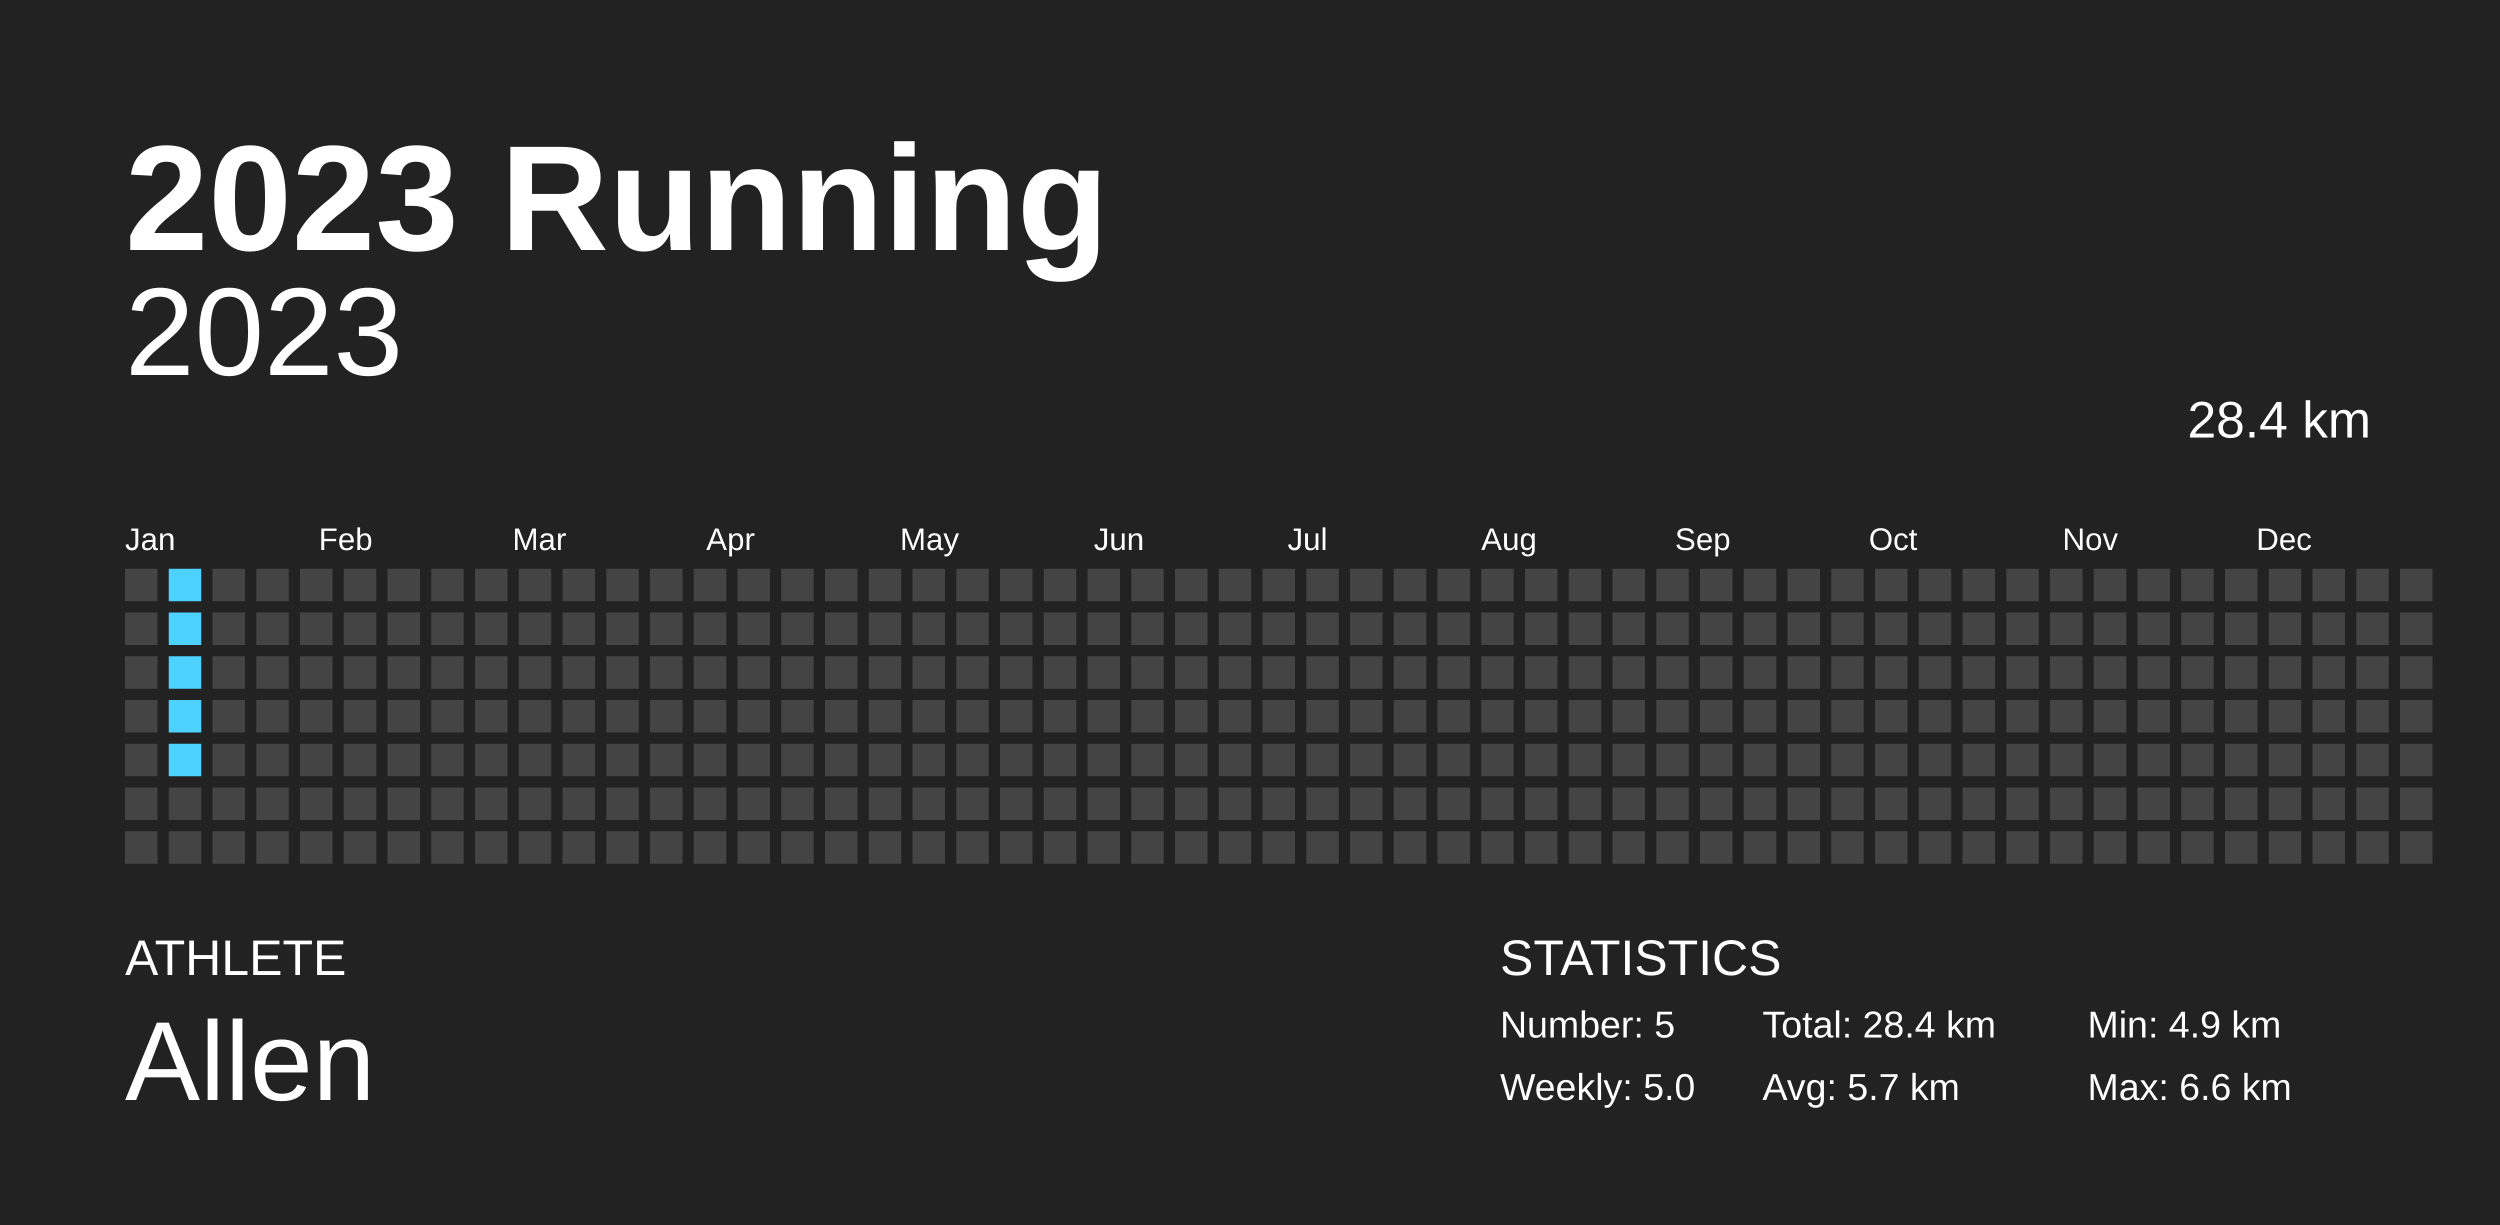
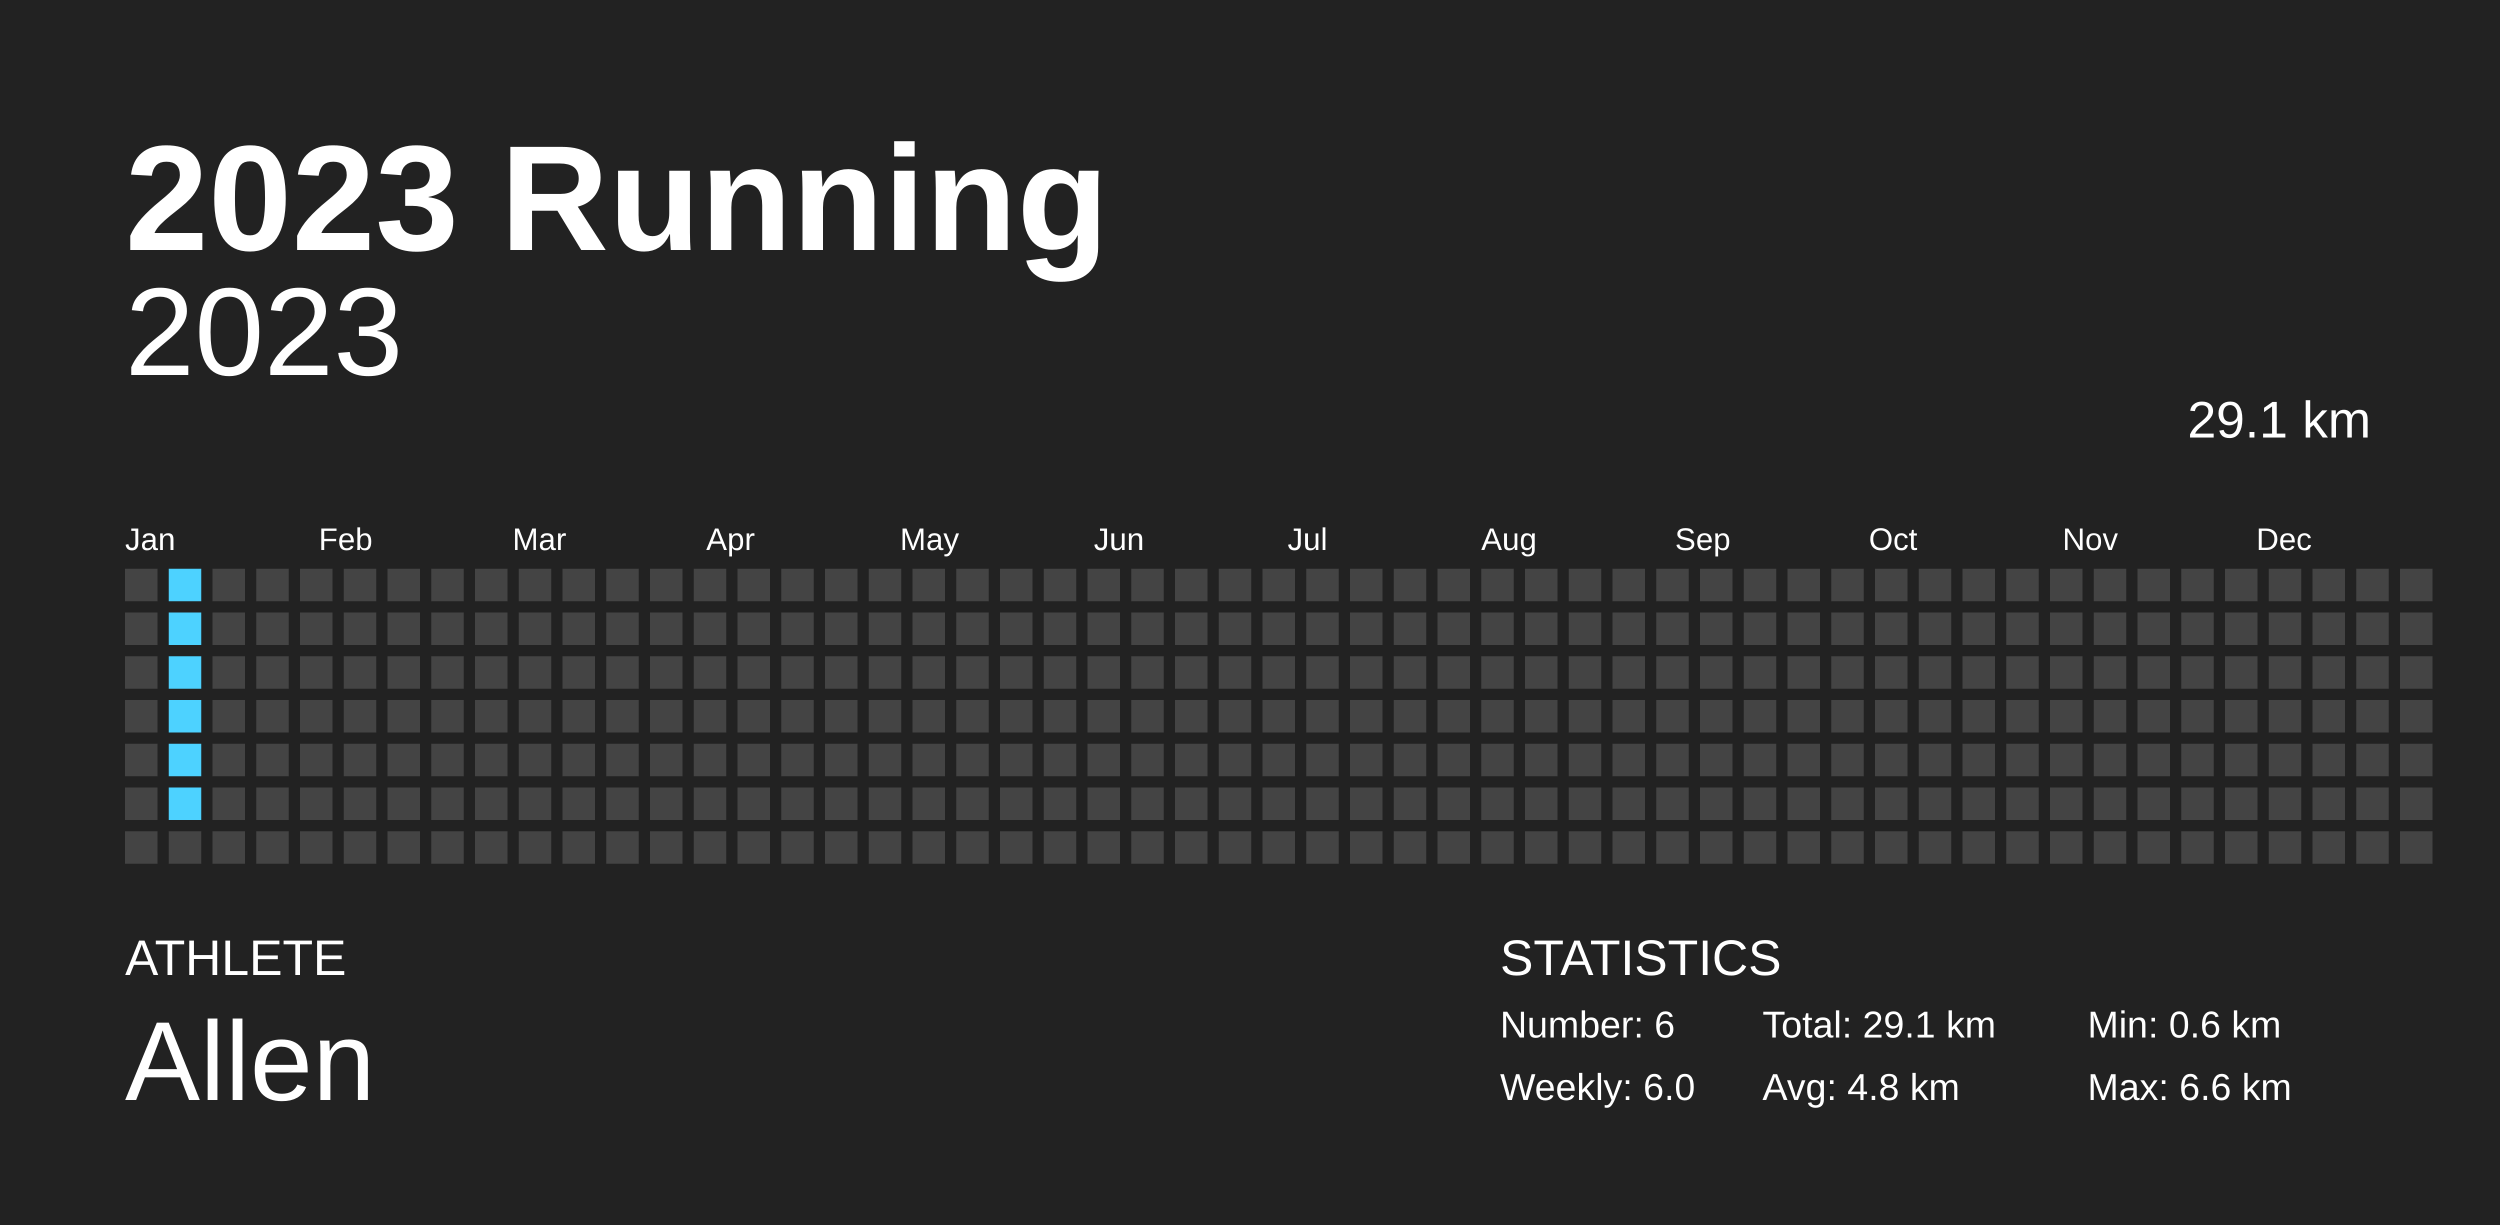
<svg xmlns="http://www.w3.org/2000/svg" baseProfile="full" height="98mm" version="1.1" viewBox="0,0,200,98" width="200mm">
  <defs />
  <rect fill="#222222" height="98" width="200" x="0" y="0" />
  <text fill="#FFFFFF" style="font-size:12px; font-family:Arial; font-weight:bold;" x="10" y="20">2023 Running</text>
  <text fill="#FFFFFF" style="font-size:4px; font-family:Arial" x="10" y="78">ATHLETE</text>
  <text fill="#FFFFFF" style="font-size:9px; font-family:Arial" x="10" y="88">Allen</text>
  <text fill="#FFFFFF" style="font-size:4px; font-family:Arial" x="120" y="78">STATISTICS</text>
-   <text fill="#FFFFFF" style="font-size:3px; font-family:Arial" x="120" y="83">Number: 5</text>
-   <text fill="#FFFFFF" style="font-size:3px; font-family:Arial" x="120" y="88">Weekly: 5.0</text>
-   <text fill="#FFFFFF" style="font-size:3px; font-family:Arial" x="141" y="83">Total: 28.4 km</text>
-   <text fill="#FFFFFF" style="font-size:3px; font-family:Arial" x="141" y="88">Avg: 5.7 km</text>
-   <text fill="#FFFFFF" style="font-size:3px; font-family:Arial" x="167" y="83">Min: 4.9 km</text>
+   <text fill="#FFFFFF" style="font-size:3px; font-family:Arial" x="120" y="83">Number: 6</text>
+   <text fill="#FFFFFF" style="font-size:3px; font-family:Arial" x="120" y="88">Weekly: 6.0</text>
+   <text fill="#FFFFFF" style="font-size:3px; font-family:Arial" x="141" y="83">Total: 29.1 km</text>
+   <text fill="#FFFFFF" style="font-size:3px; font-family:Arial" x="141" y="88">Avg: 4.8 km</text>
+   <text fill="#FFFFFF" style="font-size:3px; font-family:Arial" x="167" y="83">Min: 0.6 km</text>
  <text fill="#FFFFFF" style="font-size:3px; font-family:Arial" x="167" y="88">Max: 6.6 km</text>
  <text alignment-baseline="hanging" fill="#FFFFFF" style="font-size:10.0px; font-family:Arial;" x="10" y="30">2023</text>
-   <text alignment-baseline="hanging" fill="#FFFFFF" style="font-size:4.125px; font-family:Arial;" x="175" y="35">28.4 km</text>
+   <text alignment-baseline="hanging" fill="#FFFFFF" style="font-size:4.125px; font-family:Arial;" x="175" y="35">29.1 km</text>
  <text fill="#FFFFFF" style="font-size:2.5px; font-family:Arial" x="10.0" y="44">Jan</text>
  <text fill="#FFFFFF" style="font-size:2.5px; font-family:Arial" x="25.5" y="44">Feb</text>
  <text fill="#FFFFFF" style="font-size:2.5px; font-family:Arial" x="41.0" y="44">Mar</text>
  <text fill="#FFFFFF" style="font-size:2.5px; font-family:Arial" x="56.5" y="44">Apr</text>
  <text fill="#FFFFFF" style="font-size:2.5px; font-family:Arial" x="72.0" y="44">May</text>
  <text fill="#FFFFFF" style="font-size:2.5px; font-family:Arial" x="87.5" y="44">Jun</text>
  <text fill="#FFFFFF" style="font-size:2.5px; font-family:Arial" x="103.0" y="44">Jul</text>
  <text fill="#FFFFFF" style="font-size:2.5px; font-family:Arial" x="118.5" y="44">Aug</text>
  <text fill="#FFFFFF" style="font-size:2.5px; font-family:Arial" x="134.0" y="44">Sep</text>
  <text fill="#FFFFFF" style="font-size:2.5px; font-family:Arial" x="149.5" y="44">Oct</text>
  <text fill="#FFFFFF" style="font-size:2.5px; font-family:Arial" x="165.0" y="44">Nov</text>
  <text fill="#FFFFFF" style="font-size:2.5px; font-family:Arial" x="180.5" y="44">Dec</text>
  <rect fill="#444444" height="2.6" width="2.6" x="10.0" y="45.5" />
  <rect fill="#444444" height="2.6" width="2.6" x="10.0" y="49.0" />
  <rect fill="#444444" height="2.6" width="2.6" x="10.0" y="52.5" />
  <rect fill="#444444" height="2.6" width="2.6" x="10.0" y="56.0" />
  <rect fill="#444444" height="2.6" width="2.6" x="10.0" y="59.5" />
  <rect fill="#444444" height="2.6" width="2.6" x="10.0" y="63.0" />
  <rect fill="#444444" height="2.6" width="2.6" x="10.0" y="66.5" />
  <rect fill="#4dd2ff" height="2.6" width="2.6" x="13.5" y="45.5" />
  <rect fill="#4dd2ff" height="2.6" width="2.6" x="13.5" y="49.0" />
  <rect fill="#4dd2ff" height="2.6" width="2.6" x="13.5" y="52.5" />
  <rect fill="#4dd2ff" height="2.6" width="2.6" x="13.5" y="56.0" />
  <rect fill="#4dd2ff" height="2.6" width="2.6" x="13.5" y="59.5" />
-   <rect fill="#444444" height="2.6" width="2.6" x="13.5" y="63.0" />
+   <rect fill="#4dd2ff" height="2.6" width="2.6" x="13.5" y="63.0" />
  <rect fill="#444444" height="2.6" width="2.6" x="13.5" y="66.5" />
  <rect fill="#444444" height="2.6" width="2.6" x="17.0" y="45.5" />
  <rect fill="#444444" height="2.6" width="2.6" x="17.0" y="49.0" />
  <rect fill="#444444" height="2.6" width="2.6" x="17.0" y="52.5" />
  <rect fill="#444444" height="2.6" width="2.6" x="17.0" y="56.0" />
  <rect fill="#444444" height="2.6" width="2.6" x="17.0" y="59.5" />
  <rect fill="#444444" height="2.6" width="2.6" x="17.0" y="63.0" />
  <rect fill="#444444" height="2.6" width="2.6" x="17.0" y="66.5" />
  <rect fill="#444444" height="2.6" width="2.6" x="20.5" y="45.5" />
  <rect fill="#444444" height="2.6" width="2.6" x="20.5" y="49.0" />
  <rect fill="#444444" height="2.6" width="2.6" x="20.5" y="52.5" />
  <rect fill="#444444" height="2.6" width="2.6" x="20.5" y="56.0" />
  <rect fill="#444444" height="2.6" width="2.6" x="20.5" y="59.5" />
  <rect fill="#444444" height="2.6" width="2.6" x="20.5" y="63.0" />
  <rect fill="#444444" height="2.6" width="2.6" x="20.5" y="66.5" />
  <rect fill="#444444" height="2.6" width="2.6" x="24.0" y="45.5" />
  <rect fill="#444444" height="2.6" width="2.6" x="24.0" y="49.0" />
  <rect fill="#444444" height="2.6" width="2.6" x="24.0" y="52.5" />
  <rect fill="#444444" height="2.6" width="2.6" x="24.0" y="56.0" />
  <rect fill="#444444" height="2.6" width="2.6" x="24.0" y="59.5" />
  <rect fill="#444444" height="2.6" width="2.6" x="24.0" y="63.0" />
  <rect fill="#444444" height="2.6" width="2.6" x="24.0" y="66.5" />
  <rect fill="#444444" height="2.6" width="2.6" x="27.5" y="45.5" />
  <rect fill="#444444" height="2.6" width="2.6" x="27.5" y="49.0" />
  <rect fill="#444444" height="2.6" width="2.6" x="27.5" y="52.5" />
  <rect fill="#444444" height="2.6" width="2.6" x="27.5" y="56.0" />
  <rect fill="#444444" height="2.6" width="2.6" x="27.5" y="59.5" />
  <rect fill="#444444" height="2.6" width="2.6" x="27.5" y="63.0" />
  <rect fill="#444444" height="2.6" width="2.6" x="27.5" y="66.5" />
  <rect fill="#444444" height="2.6" width="2.6" x="31.0" y="45.5" />
  <rect fill="#444444" height="2.6" width="2.6" x="31.0" y="49.0" />
  <rect fill="#444444" height="2.6" width="2.6" x="31.0" y="52.5" />
  <rect fill="#444444" height="2.6" width="2.6" x="31.0" y="56.0" />
  <rect fill="#444444" height="2.6" width="2.6" x="31.0" y="59.5" />
  <rect fill="#444444" height="2.6" width="2.6" x="31.0" y="63.0" />
  <rect fill="#444444" height="2.6" width="2.6" x="31.0" y="66.5" />
  <rect fill="#444444" height="2.6" width="2.6" x="34.5" y="45.5" />
  <rect fill="#444444" height="2.6" width="2.6" x="34.5" y="49.0" />
  <rect fill="#444444" height="2.6" width="2.6" x="34.5" y="52.5" />
  <rect fill="#444444" height="2.6" width="2.6" x="34.5" y="56.0" />
  <rect fill="#444444" height="2.6" width="2.6" x="34.5" y="59.5" />
  <rect fill="#444444" height="2.6" width="2.6" x="34.5" y="63.0" />
  <rect fill="#444444" height="2.6" width="2.6" x="34.5" y="66.5" />
  <rect fill="#444444" height="2.6" width="2.6" x="38.0" y="45.5" />
  <rect fill="#444444" height="2.6" width="2.6" x="38.0" y="49.0" />
  <rect fill="#444444" height="2.6" width="2.6" x="38.0" y="52.5" />
  <rect fill="#444444" height="2.6" width="2.6" x="38.0" y="56.0" />
  <rect fill="#444444" height="2.6" width="2.6" x="38.0" y="59.5" />
  <rect fill="#444444" height="2.6" width="2.6" x="38.0" y="63.0" />
  <rect fill="#444444" height="2.6" width="2.6" x="38.0" y="66.5" />
  <rect fill="#444444" height="2.6" width="2.6" x="41.5" y="45.5" />
  <rect fill="#444444" height="2.6" width="2.6" x="41.5" y="49.0" />
  <rect fill="#444444" height="2.6" width="2.6" x="41.5" y="52.5" />
  <rect fill="#444444" height="2.6" width="2.6" x="41.5" y="56.0" />
  <rect fill="#444444" height="2.6" width="2.6" x="41.5" y="59.5" />
  <rect fill="#444444" height="2.6" width="2.6" x="41.5" y="63.0" />
  <rect fill="#444444" height="2.6" width="2.6" x="41.5" y="66.5" />
  <rect fill="#444444" height="2.6" width="2.6" x="45.0" y="45.5" />
  <rect fill="#444444" height="2.6" width="2.6" x="45.0" y="49.0" />
  <rect fill="#444444" height="2.6" width="2.6" x="45.0" y="52.5" />
  <rect fill="#444444" height="2.6" width="2.6" x="45.0" y="56.0" />
  <rect fill="#444444" height="2.6" width="2.6" x="45.0" y="59.5" />
  <rect fill="#444444" height="2.6" width="2.6" x="45.0" y="63.0" />
  <rect fill="#444444" height="2.6" width="2.6" x="45.0" y="66.5" />
  <rect fill="#444444" height="2.6" width="2.6" x="48.5" y="45.5" />
  <rect fill="#444444" height="2.6" width="2.6" x="48.5" y="49.0" />
  <rect fill="#444444" height="2.6" width="2.6" x="48.5" y="52.5" />
  <rect fill="#444444" height="2.6" width="2.6" x="48.5" y="56.0" />
  <rect fill="#444444" height="2.6" width="2.6" x="48.5" y="59.5" />
  <rect fill="#444444" height="2.6" width="2.6" x="48.5" y="63.0" />
  <rect fill="#444444" height="2.6" width="2.6" x="48.5" y="66.5" />
  <rect fill="#444444" height="2.6" width="2.6" x="52.0" y="45.5" />
  <rect fill="#444444" height="2.6" width="2.6" x="52.0" y="49.0" />
  <rect fill="#444444" height="2.6" width="2.6" x="52.0" y="52.5" />
  <rect fill="#444444" height="2.6" width="2.6" x="52.0" y="56.0" />
  <rect fill="#444444" height="2.6" width="2.6" x="52.0" y="59.5" />
  <rect fill="#444444" height="2.6" width="2.6" x="52.0" y="63.0" />
  <rect fill="#444444" height="2.6" width="2.6" x="52.0" y="66.5" />
  <rect fill="#444444" height="2.6" width="2.6" x="55.5" y="45.5" />
  <rect fill="#444444" height="2.6" width="2.6" x="55.5" y="49.0" />
  <rect fill="#444444" height="2.6" width="2.6" x="55.5" y="52.5" />
  <rect fill="#444444" height="2.6" width="2.6" x="55.5" y="56.0" />
  <rect fill="#444444" height="2.6" width="2.6" x="55.5" y="59.5" />
  <rect fill="#444444" height="2.6" width="2.6" x="55.5" y="63.0" />
  <rect fill="#444444" height="2.6" width="2.6" x="55.5" y="66.5" />
  <rect fill="#444444" height="2.6" width="2.6" x="59.0" y="45.5" />
  <rect fill="#444444" height="2.6" width="2.6" x="59.0" y="49.0" />
  <rect fill="#444444" height="2.6" width="2.6" x="59.0" y="52.5" />
  <rect fill="#444444" height="2.6" width="2.6" x="59.0" y="56.0" />
  <rect fill="#444444" height="2.6" width="2.6" x="59.0" y="59.5" />
  <rect fill="#444444" height="2.6" width="2.6" x="59.0" y="63.0" />
  <rect fill="#444444" height="2.6" width="2.6" x="59.0" y="66.5" />
  <rect fill="#444444" height="2.6" width="2.6" x="62.5" y="45.5" />
  <rect fill="#444444" height="2.6" width="2.6" x="62.5" y="49.0" />
  <rect fill="#444444" height="2.6" width="2.6" x="62.5" y="52.5" />
  <rect fill="#444444" height="2.6" width="2.6" x="62.5" y="56.0" />
  <rect fill="#444444" height="2.6" width="2.6" x="62.5" y="59.5" />
  <rect fill="#444444" height="2.6" width="2.6" x="62.5" y="63.0" />
  <rect fill="#444444" height="2.6" width="2.6" x="62.5" y="66.5" />
  <rect fill="#444444" height="2.6" width="2.6" x="66.0" y="45.5" />
  <rect fill="#444444" height="2.6" width="2.6" x="66.0" y="49.0" />
  <rect fill="#444444" height="2.6" width="2.6" x="66.0" y="52.5" />
  <rect fill="#444444" height="2.6" width="2.6" x="66.0" y="56.0" />
  <rect fill="#444444" height="2.6" width="2.6" x="66.0" y="59.5" />
  <rect fill="#444444" height="2.6" width="2.6" x="66.0" y="63.0" />
  <rect fill="#444444" height="2.6" width="2.6" x="66.0" y="66.5" />
  <rect fill="#444444" height="2.6" width="2.6" x="69.5" y="45.5" />
  <rect fill="#444444" height="2.6" width="2.6" x="69.5" y="49.0" />
  <rect fill="#444444" height="2.6" width="2.6" x="69.5" y="52.5" />
  <rect fill="#444444" height="2.6" width="2.6" x="69.5" y="56.0" />
  <rect fill="#444444" height="2.6" width="2.6" x="69.5" y="59.5" />
  <rect fill="#444444" height="2.6" width="2.6" x="69.5" y="63.0" />
  <rect fill="#444444" height="2.6" width="2.6" x="69.5" y="66.5" />
  <rect fill="#444444" height="2.6" width="2.6" x="73.0" y="45.5" />
  <rect fill="#444444" height="2.6" width="2.6" x="73.0" y="49.0" />
  <rect fill="#444444" height="2.6" width="2.6" x="73.0" y="52.5" />
  <rect fill="#444444" height="2.6" width="2.6" x="73.0" y="56.0" />
  <rect fill="#444444" height="2.6" width="2.6" x="73.0" y="59.5" />
  <rect fill="#444444" height="2.6" width="2.6" x="73.0" y="63.0" />
  <rect fill="#444444" height="2.6" width="2.6" x="73.0" y="66.5" />
  <rect fill="#444444" height="2.6" width="2.6" x="76.5" y="45.5" />
  <rect fill="#444444" height="2.6" width="2.6" x="76.5" y="49.0" />
  <rect fill="#444444" height="2.6" width="2.6" x="76.5" y="52.5" />
  <rect fill="#444444" height="2.6" width="2.6" x="76.5" y="56.0" />
  <rect fill="#444444" height="2.6" width="2.6" x="76.5" y="59.5" />
  <rect fill="#444444" height="2.6" width="2.6" x="76.5" y="63.0" />
  <rect fill="#444444" height="2.6" width="2.6" x="76.5" y="66.5" />
  <rect fill="#444444" height="2.6" width="2.6" x="80.0" y="45.5" />
  <rect fill="#444444" height="2.6" width="2.6" x="80.0" y="49.0" />
  <rect fill="#444444" height="2.6" width="2.6" x="80.0" y="52.5" />
  <rect fill="#444444" height="2.6" width="2.6" x="80.0" y="56.0" />
  <rect fill="#444444" height="2.6" width="2.6" x="80.0" y="59.5" />
  <rect fill="#444444" height="2.6" width="2.6" x="80.0" y="63.0" />
  <rect fill="#444444" height="2.6" width="2.6" x="80.0" y="66.5" />
  <rect fill="#444444" height="2.6" width="2.6" x="83.5" y="45.5" />
  <rect fill="#444444" height="2.6" width="2.6" x="83.5" y="49.0" />
  <rect fill="#444444" height="2.6" width="2.6" x="83.5" y="52.5" />
  <rect fill="#444444" height="2.6" width="2.6" x="83.5" y="56.0" />
  <rect fill="#444444" height="2.6" width="2.6" x="83.5" y="59.5" />
  <rect fill="#444444" height="2.6" width="2.6" x="83.5" y="63.0" />
  <rect fill="#444444" height="2.6" width="2.6" x="83.5" y="66.5" />
  <rect fill="#444444" height="2.6" width="2.6" x="87.0" y="45.5" />
  <rect fill="#444444" height="2.6" width="2.6" x="87.0" y="49.0" />
  <rect fill="#444444" height="2.6" width="2.6" x="87.0" y="52.5" />
  <rect fill="#444444" height="2.6" width="2.6" x="87.0" y="56.0" />
  <rect fill="#444444" height="2.6" width="2.6" x="87.0" y="59.5" />
  <rect fill="#444444" height="2.6" width="2.6" x="87.0" y="63.0" />
  <rect fill="#444444" height="2.6" width="2.6" x="87.0" y="66.5" />
  <rect fill="#444444" height="2.6" width="2.6" x="90.5" y="45.5" />
  <rect fill="#444444" height="2.6" width="2.6" x="90.5" y="49.0" />
  <rect fill="#444444" height="2.6" width="2.6" x="90.5" y="52.5" />
  <rect fill="#444444" height="2.6" width="2.6" x="90.5" y="56.0" />
  <rect fill="#444444" height="2.6" width="2.6" x="90.5" y="59.5" />
  <rect fill="#444444" height="2.6" width="2.6" x="90.5" y="63.0" />
  <rect fill="#444444" height="2.6" width="2.6" x="90.5" y="66.5" />
  <rect fill="#444444" height="2.6" width="2.6" x="94.0" y="45.5" />
  <rect fill="#444444" height="2.6" width="2.6" x="94.0" y="49.0" />
  <rect fill="#444444" height="2.6" width="2.6" x="94.0" y="52.5" />
  <rect fill="#444444" height="2.6" width="2.6" x="94.0" y="56.0" />
  <rect fill="#444444" height="2.6" width="2.6" x="94.0" y="59.5" />
  <rect fill="#444444" height="2.6" width="2.6" x="94.0" y="63.0" />
  <rect fill="#444444" height="2.6" width="2.6" x="94.0" y="66.5" />
  <rect fill="#444444" height="2.6" width="2.6" x="97.5" y="45.5" />
  <rect fill="#444444" height="2.6" width="2.6" x="97.5" y="49.0" />
  <rect fill="#444444" height="2.6" width="2.6" x="97.5" y="52.5" />
  <rect fill="#444444" height="2.6" width="2.6" x="97.5" y="56.0" />
  <rect fill="#444444" height="2.6" width="2.6" x="97.5" y="59.5" />
  <rect fill="#444444" height="2.6" width="2.6" x="97.5" y="63.0" />
  <rect fill="#444444" height="2.6" width="2.6" x="97.5" y="66.5" />
  <rect fill="#444444" height="2.6" width="2.6" x="101.0" y="45.5" />
  <rect fill="#444444" height="2.6" width="2.6" x="101.0" y="49.0" />
  <rect fill="#444444" height="2.6" width="2.6" x="101.0" y="52.5" />
  <rect fill="#444444" height="2.6" width="2.6" x="101.0" y="56.0" />
  <rect fill="#444444" height="2.6" width="2.6" x="101.0" y="59.5" />
  <rect fill="#444444" height="2.6" width="2.6" x="101.0" y="63.0" />
  <rect fill="#444444" height="2.6" width="2.6" x="101.0" y="66.5" />
  <rect fill="#444444" height="2.6" width="2.6" x="104.5" y="45.5" />
  <rect fill="#444444" height="2.6" width="2.6" x="104.5" y="49.0" />
  <rect fill="#444444" height="2.6" width="2.6" x="104.5" y="52.5" />
  <rect fill="#444444" height="2.6" width="2.6" x="104.5" y="56.0" />
  <rect fill="#444444" height="2.6" width="2.6" x="104.5" y="59.5" />
  <rect fill="#444444" height="2.6" width="2.6" x="104.5" y="63.0" />
  <rect fill="#444444" height="2.6" width="2.6" x="104.5" y="66.5" />
  <rect fill="#444444" height="2.6" width="2.6" x="108.0" y="45.5" />
  <rect fill="#444444" height="2.6" width="2.6" x="108.0" y="49.0" />
  <rect fill="#444444" height="2.6" width="2.6" x="108.0" y="52.5" />
  <rect fill="#444444" height="2.6" width="2.6" x="108.0" y="56.0" />
  <rect fill="#444444" height="2.6" width="2.6" x="108.0" y="59.5" />
  <rect fill="#444444" height="2.6" width="2.6" x="108.0" y="63.0" />
  <rect fill="#444444" height="2.6" width="2.6" x="108.0" y="66.5" />
  <rect fill="#444444" height="2.6" width="2.6" x="111.5" y="45.5" />
  <rect fill="#444444" height="2.6" width="2.6" x="111.5" y="49.0" />
  <rect fill="#444444" height="2.6" width="2.6" x="111.5" y="52.5" />
  <rect fill="#444444" height="2.6" width="2.6" x="111.5" y="56.0" />
  <rect fill="#444444" height="2.6" width="2.6" x="111.5" y="59.5" />
  <rect fill="#444444" height="2.6" width="2.6" x="111.5" y="63.0" />
  <rect fill="#444444" height="2.6" width="2.6" x="111.5" y="66.5" />
  <rect fill="#444444" height="2.6" width="2.6" x="115.0" y="45.5" />
  <rect fill="#444444" height="2.6" width="2.6" x="115.0" y="49.0" />
  <rect fill="#444444" height="2.6" width="2.6" x="115.0" y="52.5" />
  <rect fill="#444444" height="2.6" width="2.6" x="115.0" y="56.0" />
  <rect fill="#444444" height="2.6" width="2.6" x="115.0" y="59.5" />
  <rect fill="#444444" height="2.6" width="2.6" x="115.0" y="63.0" />
  <rect fill="#444444" height="2.6" width="2.6" x="115.0" y="66.5" />
  <rect fill="#444444" height="2.6" width="2.6" x="118.5" y="45.5" />
  <rect fill="#444444" height="2.6" width="2.6" x="118.5" y="49.0" />
  <rect fill="#444444" height="2.6" width="2.6" x="118.5" y="52.5" />
  <rect fill="#444444" height="2.6" width="2.6" x="118.5" y="56.0" />
  <rect fill="#444444" height="2.6" width="2.6" x="118.5" y="59.5" />
  <rect fill="#444444" height="2.6" width="2.6" x="118.5" y="63.0" />
  <rect fill="#444444" height="2.6" width="2.6" x="118.5" y="66.5" />
  <rect fill="#444444" height="2.6" width="2.6" x="122.0" y="45.5" />
  <rect fill="#444444" height="2.6" width="2.6" x="122.0" y="49.0" />
  <rect fill="#444444" height="2.6" width="2.6" x="122.0" y="52.5" />
  <rect fill="#444444" height="2.6" width="2.6" x="122.0" y="56.0" />
  <rect fill="#444444" height="2.6" width="2.6" x="122.0" y="59.5" />
  <rect fill="#444444" height="2.6" width="2.6" x="122.0" y="63.0" />
  <rect fill="#444444" height="2.6" width="2.6" x="122.0" y="66.5" />
  <rect fill="#444444" height="2.6" width="2.6" x="125.5" y="45.5" />
  <rect fill="#444444" height="2.6" width="2.6" x="125.5" y="49.0" />
  <rect fill="#444444" height="2.6" width="2.6" x="125.5" y="52.5" />
  <rect fill="#444444" height="2.6" width="2.6" x="125.5" y="56.0" />
  <rect fill="#444444" height="2.6" width="2.6" x="125.5" y="59.5" />
  <rect fill="#444444" height="2.6" width="2.6" x="125.5" y="63.0" />
  <rect fill="#444444" height="2.6" width="2.6" x="125.5" y="66.5" />
  <rect fill="#444444" height="2.6" width="2.6" x="129.0" y="45.5" />
  <rect fill="#444444" height="2.6" width="2.6" x="129.0" y="49.0" />
  <rect fill="#444444" height="2.6" width="2.6" x="129.0" y="52.5" />
  <rect fill="#444444" height="2.6" width="2.6" x="129.0" y="56.0" />
  <rect fill="#444444" height="2.6" width="2.6" x="129.0" y="59.5" />
  <rect fill="#444444" height="2.6" width="2.6" x="129.0" y="63.0" />
  <rect fill="#444444" height="2.6" width="2.6" x="129.0" y="66.5" />
  <rect fill="#444444" height="2.6" width="2.6" x="132.5" y="45.5" />
  <rect fill="#444444" height="2.6" width="2.6" x="132.5" y="49.0" />
  <rect fill="#444444" height="2.6" width="2.6" x="132.5" y="52.5" />
  <rect fill="#444444" height="2.6" width="2.6" x="132.5" y="56.0" />
  <rect fill="#444444" height="2.6" width="2.6" x="132.5" y="59.5" />
  <rect fill="#444444" height="2.6" width="2.6" x="132.5" y="63.0" />
  <rect fill="#444444" height="2.6" width="2.6" x="132.5" y="66.5" />
  <rect fill="#444444" height="2.6" width="2.6" x="136.0" y="45.5" />
  <rect fill="#444444" height="2.6" width="2.6" x="136.0" y="49.0" />
  <rect fill="#444444" height="2.6" width="2.6" x="136.0" y="52.5" />
  <rect fill="#444444" height="2.6" width="2.6" x="136.0" y="56.0" />
  <rect fill="#444444" height="2.6" width="2.6" x="136.0" y="59.5" />
  <rect fill="#444444" height="2.6" width="2.6" x="136.0" y="63.0" />
  <rect fill="#444444" height="2.6" width="2.6" x="136.0" y="66.5" />
  <rect fill="#444444" height="2.6" width="2.6" x="139.5" y="45.5" />
  <rect fill="#444444" height="2.6" width="2.6" x="139.5" y="49.0" />
  <rect fill="#444444" height="2.6" width="2.6" x="139.5" y="52.5" />
  <rect fill="#444444" height="2.6" width="2.6" x="139.5" y="56.0" />
  <rect fill="#444444" height="2.6" width="2.6" x="139.5" y="59.5" />
  <rect fill="#444444" height="2.6" width="2.6" x="139.5" y="63.0" />
  <rect fill="#444444" height="2.6" width="2.6" x="139.5" y="66.5" />
  <rect fill="#444444" height="2.6" width="2.6" x="143.0" y="45.5" />
  <rect fill="#444444" height="2.6" width="2.6" x="143.0" y="49.0" />
  <rect fill="#444444" height="2.6" width="2.6" x="143.0" y="52.5" />
  <rect fill="#444444" height="2.6" width="2.6" x="143.0" y="56.0" />
  <rect fill="#444444" height="2.6" width="2.6" x="143.0" y="59.5" />
  <rect fill="#444444" height="2.6" width="2.6" x="143.0" y="63.0" />
  <rect fill="#444444" height="2.6" width="2.6" x="143.0" y="66.5" />
  <rect fill="#444444" height="2.6" width="2.6" x="146.5" y="45.5" />
  <rect fill="#444444" height="2.6" width="2.6" x="146.5" y="49.0" />
  <rect fill="#444444" height="2.6" width="2.6" x="146.5" y="52.5" />
  <rect fill="#444444" height="2.6" width="2.6" x="146.5" y="56.0" />
  <rect fill="#444444" height="2.6" width="2.6" x="146.5" y="59.5" />
  <rect fill="#444444" height="2.6" width="2.6" x="146.5" y="63.0" />
  <rect fill="#444444" height="2.6" width="2.6" x="146.5" y="66.5" />
  <rect fill="#444444" height="2.6" width="2.6" x="150.0" y="45.5" />
  <rect fill="#444444" height="2.6" width="2.6" x="150.0" y="49.0" />
  <rect fill="#444444" height="2.6" width="2.6" x="150.0" y="52.5" />
  <rect fill="#444444" height="2.6" width="2.6" x="150.0" y="56.0" />
  <rect fill="#444444" height="2.6" width="2.6" x="150.0" y="59.5" />
  <rect fill="#444444" height="2.6" width="2.6" x="150.0" y="63.0" />
  <rect fill="#444444" height="2.6" width="2.6" x="150.0" y="66.5" />
  <rect fill="#444444" height="2.6" width="2.6" x="153.5" y="45.5" />
  <rect fill="#444444" height="2.6" width="2.6" x="153.5" y="49.0" />
  <rect fill="#444444" height="2.6" width="2.6" x="153.5" y="52.5" />
  <rect fill="#444444" height="2.6" width="2.6" x="153.5" y="56.0" />
  <rect fill="#444444" height="2.6" width="2.6" x="153.5" y="59.5" />
  <rect fill="#444444" height="2.6" width="2.6" x="153.5" y="63.0" />
  <rect fill="#444444" height="2.6" width="2.6" x="153.5" y="66.5" />
  <rect fill="#444444" height="2.6" width="2.6" x="157.0" y="45.5" />
  <rect fill="#444444" height="2.6" width="2.6" x="157.0" y="49.0" />
  <rect fill="#444444" height="2.6" width="2.6" x="157.0" y="52.5" />
  <rect fill="#444444" height="2.6" width="2.6" x="157.0" y="56.0" />
  <rect fill="#444444" height="2.6" width="2.6" x="157.0" y="59.5" />
  <rect fill="#444444" height="2.6" width="2.6" x="157.0" y="63.0" />
  <rect fill="#444444" height="2.6" width="2.6" x="157.0" y="66.5" />
  <rect fill="#444444" height="2.6" width="2.6" x="160.5" y="45.5" />
  <rect fill="#444444" height="2.6" width="2.6" x="160.5" y="49.0" />
  <rect fill="#444444" height="2.6" width="2.6" x="160.5" y="52.5" />
  <rect fill="#444444" height="2.6" width="2.6" x="160.5" y="56.0" />
  <rect fill="#444444" height="2.6" width="2.6" x="160.5" y="59.5" />
  <rect fill="#444444" height="2.6" width="2.6" x="160.5" y="63.0" />
  <rect fill="#444444" height="2.6" width="2.6" x="160.5" y="66.5" />
  <rect fill="#444444" height="2.6" width="2.6" x="164.0" y="45.5" />
  <rect fill="#444444" height="2.6" width="2.6" x="164.0" y="49.0" />
  <rect fill="#444444" height="2.6" width="2.6" x="164.0" y="52.5" />
  <rect fill="#444444" height="2.6" width="2.6" x="164.0" y="56.0" />
  <rect fill="#444444" height="2.6" width="2.6" x="164.0" y="59.5" />
  <rect fill="#444444" height="2.6" width="2.6" x="164.0" y="63.0" />
  <rect fill="#444444" height="2.6" width="2.6" x="164.0" y="66.5" />
  <rect fill="#444444" height="2.6" width="2.6" x="167.5" y="45.5" />
  <rect fill="#444444" height="2.6" width="2.6" x="167.5" y="49.0" />
  <rect fill="#444444" height="2.6" width="2.6" x="167.5" y="52.5" />
  <rect fill="#444444" height="2.6" width="2.6" x="167.5" y="56.0" />
  <rect fill="#444444" height="2.6" width="2.6" x="167.5" y="59.5" />
  <rect fill="#444444" height="2.6" width="2.6" x="167.5" y="63.0" />
  <rect fill="#444444" height="2.6" width="2.6" x="167.5" y="66.5" />
  <rect fill="#444444" height="2.6" width="2.6" x="171.0" y="45.5" />
  <rect fill="#444444" height="2.6" width="2.6" x="171.0" y="49.0" />
  <rect fill="#444444" height="2.6" width="2.6" x="171.0" y="52.5" />
  <rect fill="#444444" height="2.6" width="2.6" x="171.0" y="56.0" />
  <rect fill="#444444" height="2.6" width="2.6" x="171.0" y="59.5" />
  <rect fill="#444444" height="2.6" width="2.6" x="171.0" y="63.0" />
  <rect fill="#444444" height="2.6" width="2.6" x="171.0" y="66.5" />
  <rect fill="#444444" height="2.6" width="2.6" x="174.5" y="45.5" />
  <rect fill="#444444" height="2.6" width="2.6" x="174.5" y="49.0" />
  <rect fill="#444444" height="2.6" width="2.6" x="174.5" y="52.5" />
  <rect fill="#444444" height="2.6" width="2.6" x="174.5" y="56.0" />
  <rect fill="#444444" height="2.6" width="2.6" x="174.5" y="59.5" />
  <rect fill="#444444" height="2.6" width="2.6" x="174.5" y="63.0" />
  <rect fill="#444444" height="2.6" width="2.6" x="174.5" y="66.5" />
  <rect fill="#444444" height="2.6" width="2.6" x="178.0" y="45.5" />
  <rect fill="#444444" height="2.6" width="2.6" x="178.0" y="49.0" />
  <rect fill="#444444" height="2.6" width="2.6" x="178.0" y="52.5" />
  <rect fill="#444444" height="2.6" width="2.6" x="178.0" y="56.0" />
  <rect fill="#444444" height="2.6" width="2.6" x="178.0" y="59.5" />
  <rect fill="#444444" height="2.6" width="2.6" x="178.0" y="63.0" />
  <rect fill="#444444" height="2.6" width="2.6" x="178.0" y="66.5" />
  <rect fill="#444444" height="2.6" width="2.6" x="181.5" y="45.5" />
  <rect fill="#444444" height="2.6" width="2.6" x="181.5" y="49.0" />
  <rect fill="#444444" height="2.6" width="2.6" x="181.5" y="52.5" />
  <rect fill="#444444" height="2.6" width="2.6" x="181.5" y="56.0" />
  <rect fill="#444444" height="2.6" width="2.6" x="181.5" y="59.5" />
  <rect fill="#444444" height="2.6" width="2.6" x="181.5" y="63.0" />
  <rect fill="#444444" height="2.6" width="2.6" x="181.5" y="66.5" />
  <rect fill="#444444" height="2.6" width="2.6" x="185.0" y="45.5" />
  <rect fill="#444444" height="2.6" width="2.6" x="185.0" y="49.0" />
  <rect fill="#444444" height="2.6" width="2.6" x="185.0" y="52.5" />
  <rect fill="#444444" height="2.6" width="2.6" x="185.0" y="56.0" />
  <rect fill="#444444" height="2.6" width="2.6" x="185.0" y="59.5" />
  <rect fill="#444444" height="2.6" width="2.6" x="185.0" y="63.0" />
  <rect fill="#444444" height="2.6" width="2.6" x="185.0" y="66.5" />
  <rect fill="#444444" height="2.6" width="2.6" x="188.5" y="45.5" />
  <rect fill="#444444" height="2.6" width="2.6" x="188.5" y="49.0" />
  <rect fill="#444444" height="2.6" width="2.6" x="188.5" y="52.5" />
  <rect fill="#444444" height="2.6" width="2.6" x="188.5" y="56.0" />
  <rect fill="#444444" height="2.6" width="2.6" x="188.5" y="59.5" />
  <rect fill="#444444" height="2.6" width="2.6" x="188.5" y="63.0" />
  <rect fill="#444444" height="2.6" width="2.6" x="188.5" y="66.5" />
  <rect fill="#444444" height="2.6" width="2.6" x="192.0" y="45.5" />
  <rect fill="#444444" height="2.6" width="2.6" x="192.0" y="49.0" />
  <rect fill="#444444" height="2.6" width="2.6" x="192.0" y="52.5" />
  <rect fill="#444444" height="2.6" width="2.6" x="192.0" y="56.0" />
  <rect fill="#444444" height="2.6" width="2.6" x="192.0" y="59.5" />
  <rect fill="#444444" height="2.6" width="2.6" x="192.0" y="63.0" />
  <rect fill="#444444" height="2.6" width="2.6" x="192.0" y="66.5" />
</svg>
